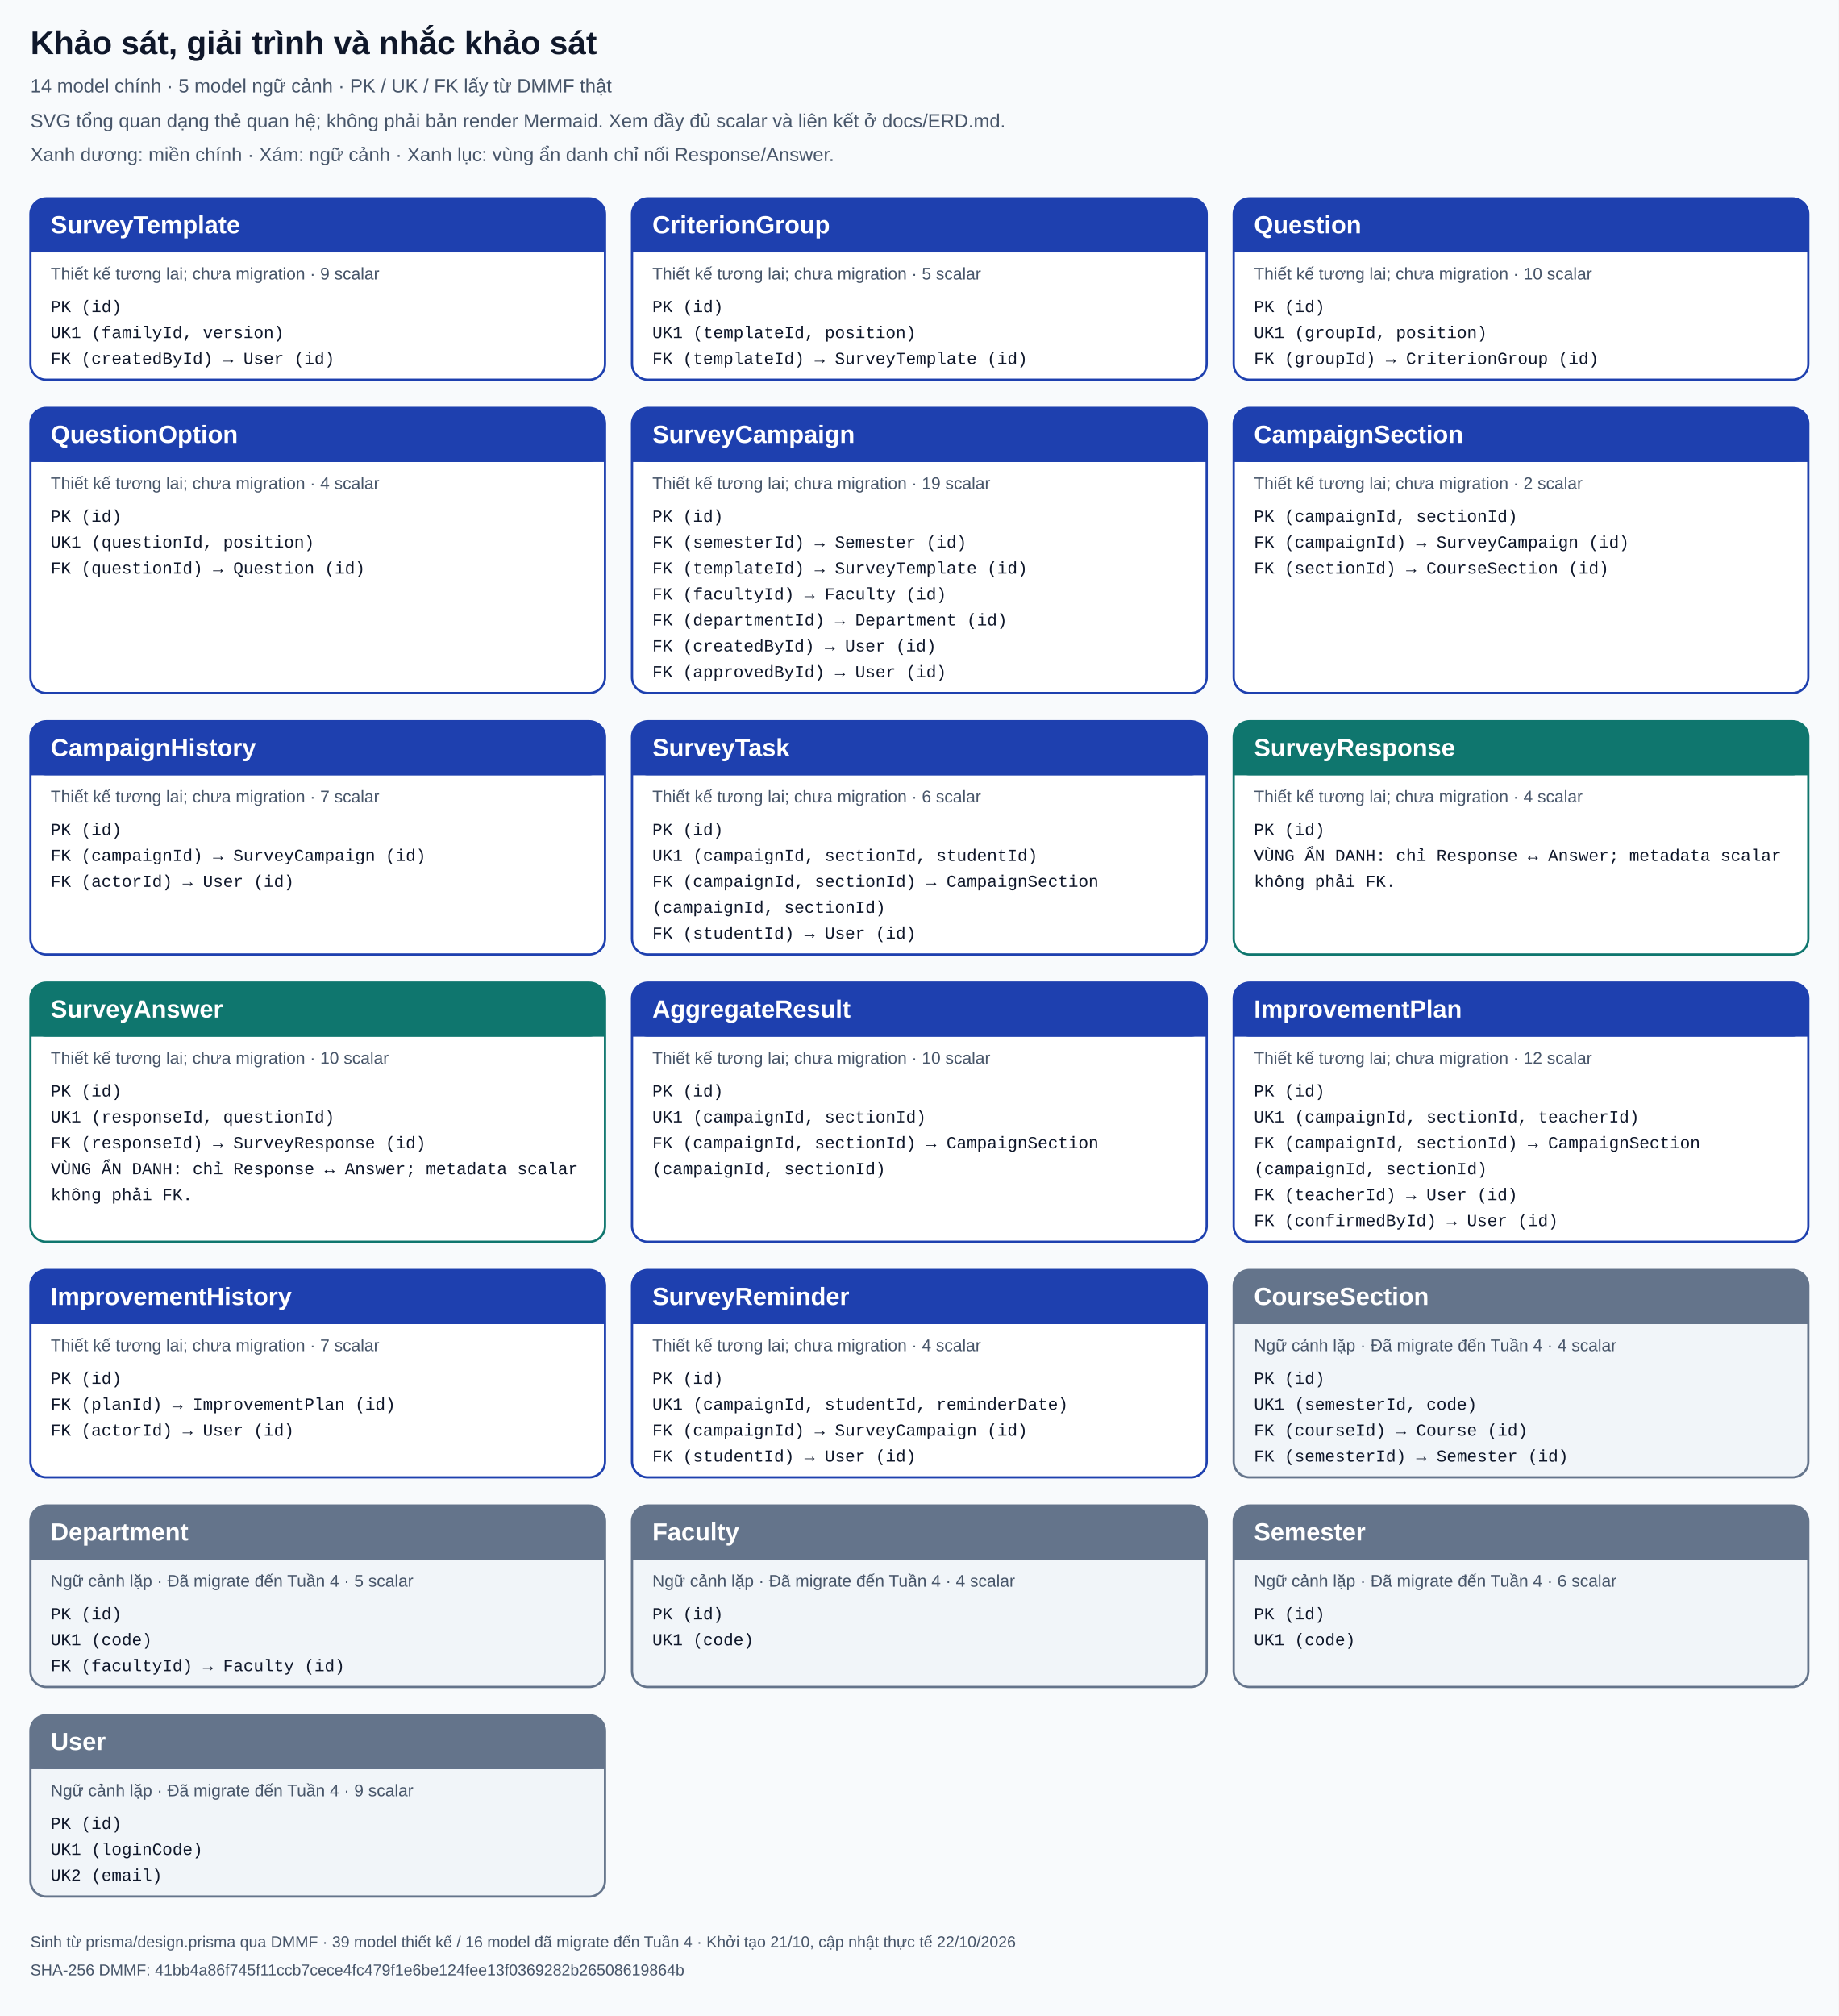
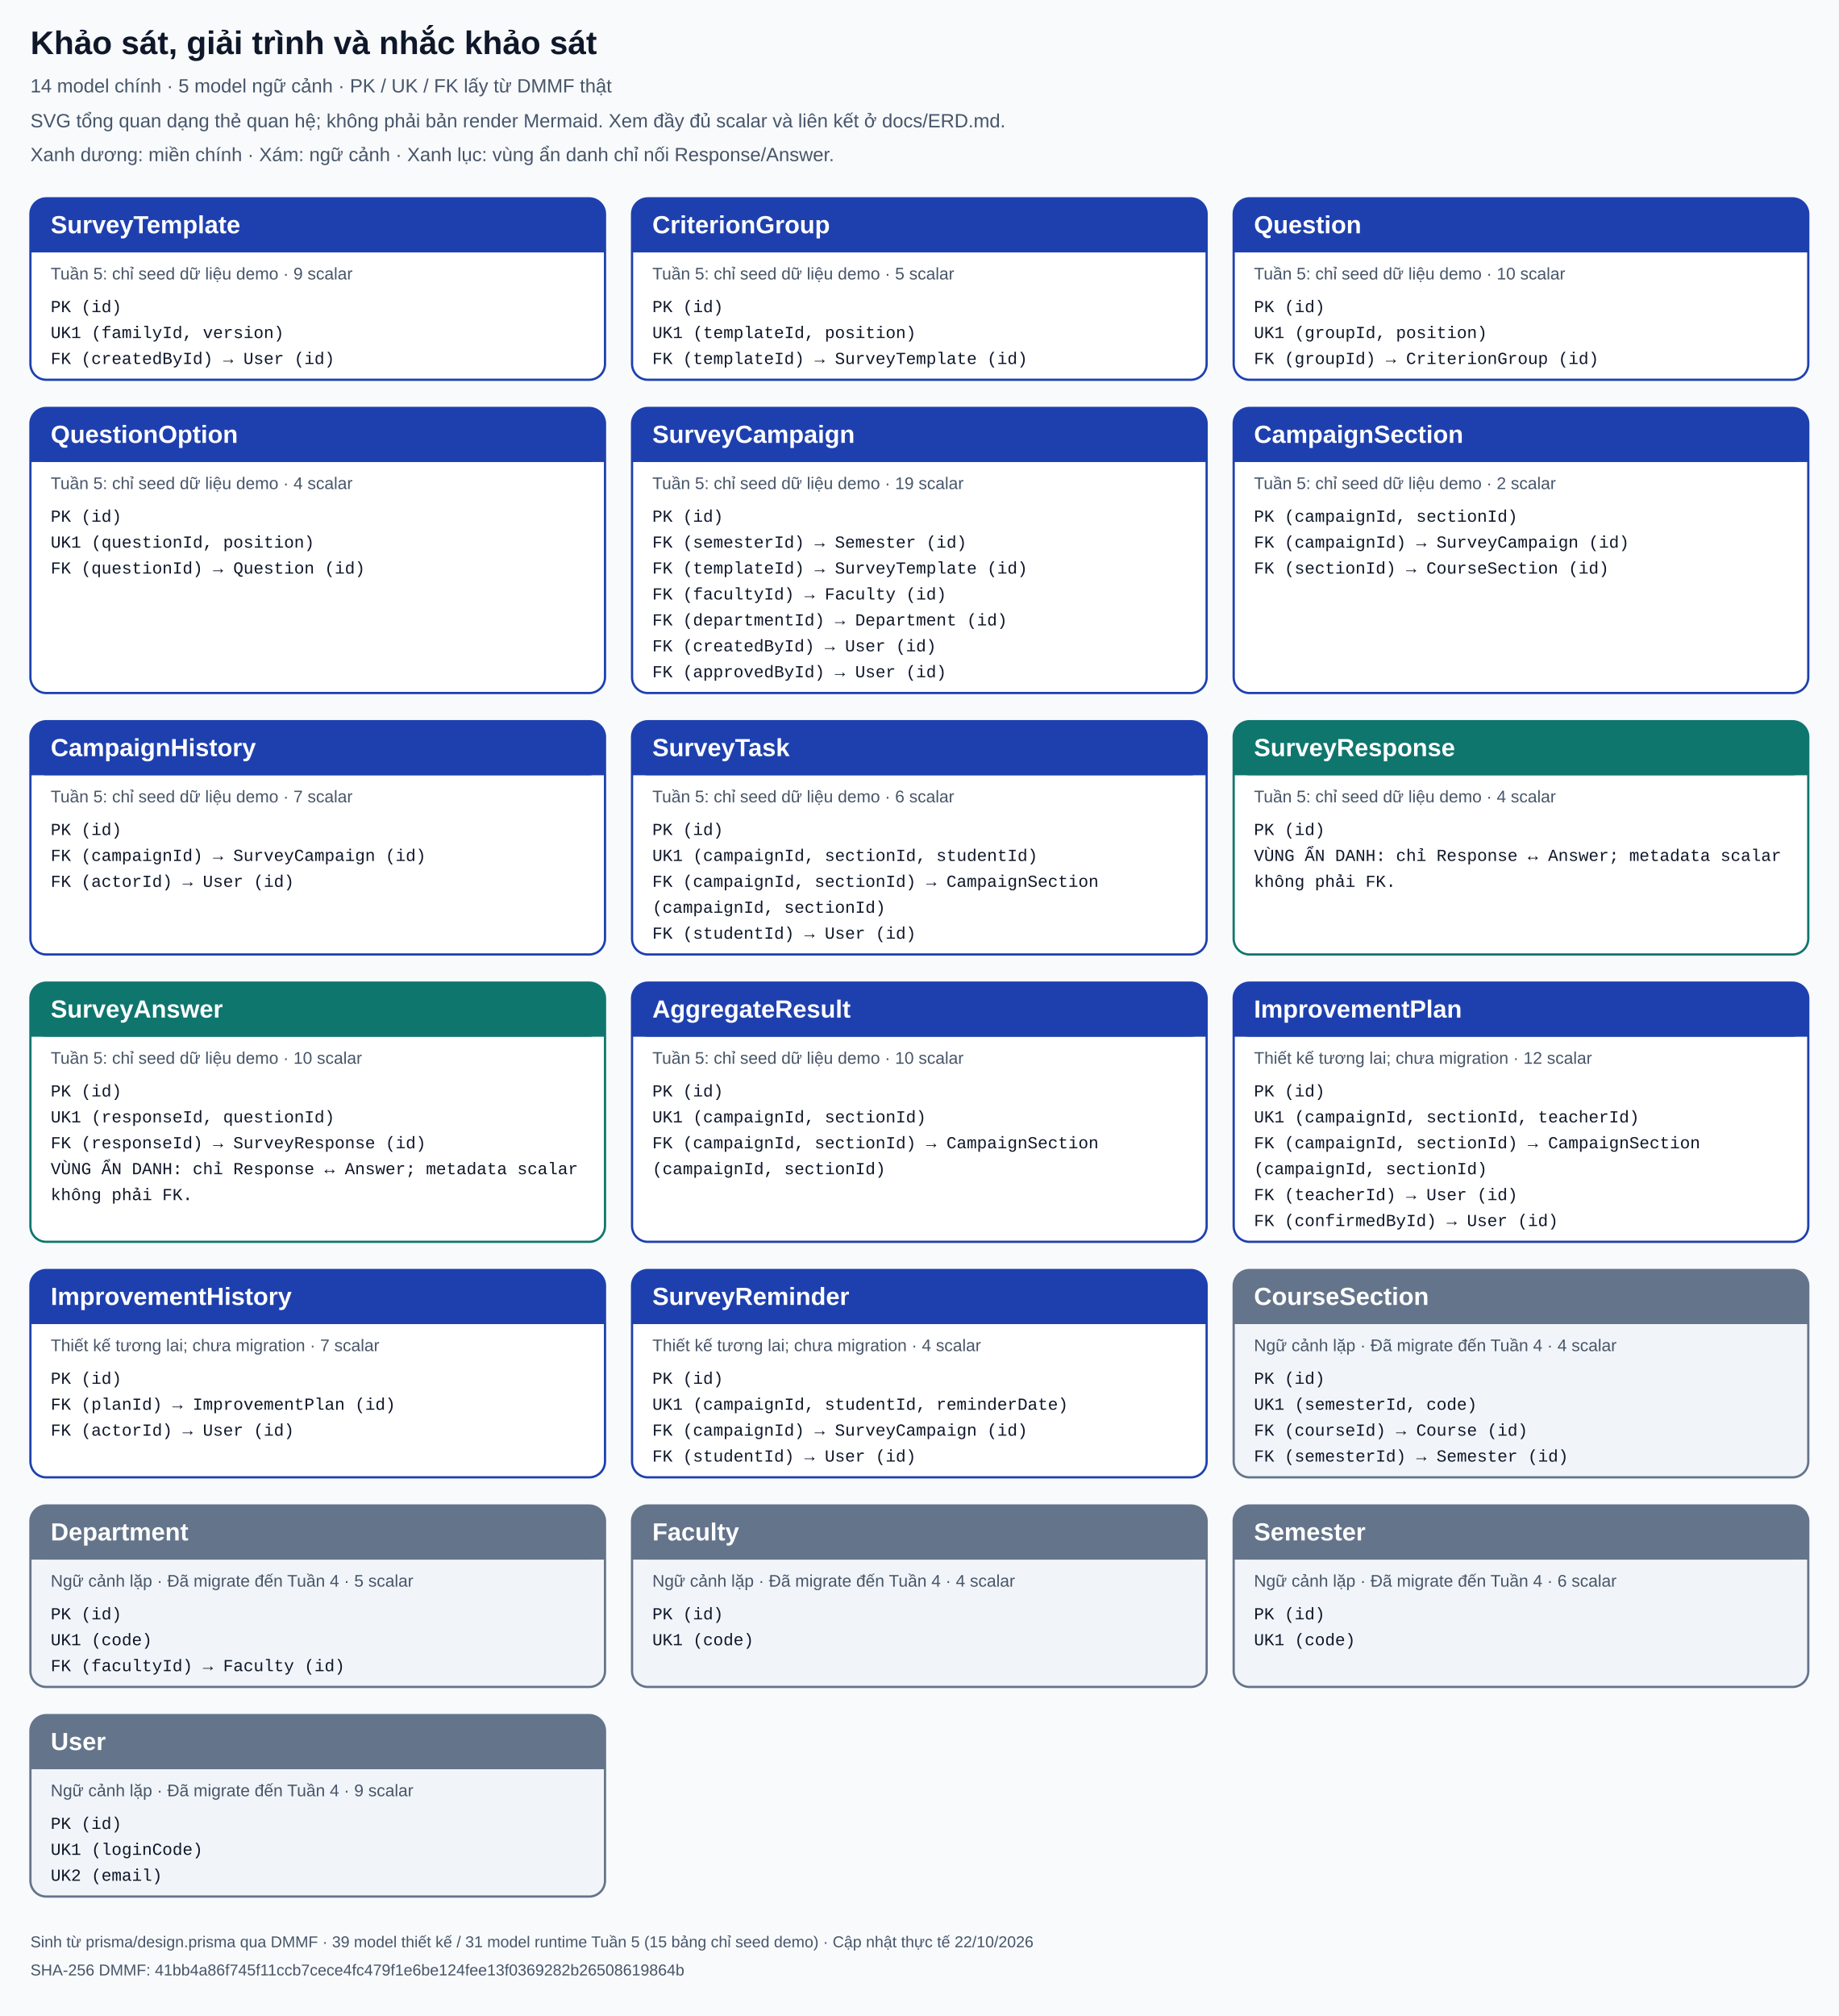
<svg xmlns="http://www.w3.org/2000/svg" width="1632" height="1789" viewBox="0 0 1632 1789" role="img" aria-labelledby="title description">
  <style>
    text {
      font-family: "Segoe UI", Arial, sans-serif;
      fill: #0f172a;
    }
    .heading {
      font-size: 29px;
      font-weight: 700;
    }
    .sub {
      font-size: 17px;
      fill: #475569;
    }
    .model {
      font-size: 22px;
      font-weight: 700;
      fill: #fff;
    }
    .meta {
      font-size: 15px;
      fill: #475569;
    }
    .field {
      font-size: 15px;
      font-family: Consolas, "Courier New", monospace;
    }
    .foot {
      font-size: 14px;
      fill: #475569;
    }
  </style>
  <rect width="1632" height="1789" fill="#f8fafc" />
  <text x="27" y="48" class="heading">
    Khảo sát, giải trình và nhắc khảo sát
  </text>
  <text x="27" y="82" class="sub">
    14 model chính · 5 model ngữ cảnh · PK / UK / FK lấy từ DMMF thật
  </text>
  <text x="27" y="113" class="sub">
    SVG tổng quan dạng thẻ quan hệ; không phải bản render Mermaid. Xem đầy đủ
    scalar và liên kết ở docs/ERD.md.
  </text>
  <text x="27" y="143" class="sub">
    Xanh dương: miền chính · Xám: ngữ cảnh · Xanh lục: vùng ẩn danh chỉ nối
    Response/Answer.
  </text>
  <g aria-label="SurveyTemplate">
    <rect x="27" y="176" width="510" height="161" rx="14" fill="#ffffff" stroke="#1e40af" stroke-width="2" />
    <rect x="27" y="176" width="510" height="48" rx="14" fill="#1e40af" />
    <rect x="27" y="204" width="510" height="20" fill="#1e40af" />
    <text x="45" y="207" class="model">SurveyTemplate</text>
    <text x="45" y="248" class="meta">
-       Thiết kế tương lai; chưa migration · 9 scalar
+       Tuần 5: chỉ seed dữ liệu demo · 9 scalar
    </text>
    <text x="45" y="277" class="field">PK (id)</text>
    <text x="45" y="300" class="field">UK1 (familyId, version)</text>
    <text x="45" y="323" class="field">FK (createdById) → User (id)</text>
  </g>
  <g aria-label="CriterionGroup">
    <rect x="561" y="176" width="510" height="161" rx="14" fill="#ffffff" stroke="#1e40af" stroke-width="2" />
    <rect x="561" y="176" width="510" height="48" rx="14" fill="#1e40af" />
    <rect x="561" y="204" width="510" height="20" fill="#1e40af" />
    <text x="579" y="207" class="model">CriterionGroup</text>
    <text x="579" y="248" class="meta">
-       Thiết kế tương lai; chưa migration · 5 scalar
+       Tuần 5: chỉ seed dữ liệu demo · 5 scalar
    </text>
    <text x="579" y="277" class="field">PK (id)</text>
    <text x="579" y="300" class="field">UK1 (templateId, position)</text>
    <text x="579" y="323" class="field">
      FK (templateId) → SurveyTemplate (id)
    </text>
  </g>
  <g aria-label="Question">
    <rect x="1095" y="176" width="510" height="161" rx="14" fill="#ffffff" stroke="#1e40af" stroke-width="2" />
    <rect x="1095" y="176" width="510" height="48" rx="14" fill="#1e40af" />
    <rect x="1095" y="204" width="510" height="20" fill="#1e40af" />
    <text x="1113" y="207" class="model">Question</text>
    <text x="1113" y="248" class="meta">
-       Thiết kế tương lai; chưa migration · 10 scalar
+       Tuần 5: chỉ seed dữ liệu demo · 10 scalar
    </text>
    <text x="1113" y="277" class="field">PK (id)</text>
    <text x="1113" y="300" class="field">UK1 (groupId, position)</text>
    <text x="1113" y="323" class="field">
      FK (groupId) → CriterionGroup (id)
    </text>
  </g>
  <g aria-label="QuestionOption">
    <rect x="27" y="362" width="510" height="253" rx="14" fill="#ffffff" stroke="#1e40af" stroke-width="2" />
    <rect x="27" y="362" width="510" height="48" rx="14" fill="#1e40af" />
    <rect x="27" y="390" width="510" height="20" fill="#1e40af" />
    <text x="45" y="393" class="model">QuestionOption</text>
    <text x="45" y="434" class="meta">
-       Thiết kế tương lai; chưa migration · 4 scalar
+       Tuần 5: chỉ seed dữ liệu demo · 4 scalar
    </text>
    <text x="45" y="463" class="field">PK (id)</text>
    <text x="45" y="486" class="field">UK1 (questionId, position)</text>
    <text x="45" y="509" class="field">FK (questionId) → Question (id)</text>
  </g>
  <g aria-label="SurveyCampaign">
    <rect x="561" y="362" width="510" height="253" rx="14" fill="#ffffff" stroke="#1e40af" stroke-width="2" />
    <rect x="561" y="362" width="510" height="48" rx="14" fill="#1e40af" />
    <rect x="561" y="390" width="510" height="20" fill="#1e40af" />
    <text x="579" y="393" class="model">SurveyCampaign</text>
    <text x="579" y="434" class="meta">
-       Thiết kế tương lai; chưa migration · 19 scalar
+       Tuần 5: chỉ seed dữ liệu demo · 19 scalar
    </text>
    <text x="579" y="463" class="field">PK (id)</text>
    <text x="579" y="486" class="field">FK (semesterId) → Semester (id)</text>
    <text x="579" y="509" class="field">
      FK (templateId) → SurveyTemplate (id)
    </text>
    <text x="579" y="532" class="field">FK (facultyId) → Faculty (id)</text>
    <text x="579" y="555" class="field">
      FK (departmentId) → Department (id)
    </text>
    <text x="579" y="578" class="field">FK (createdById) → User (id)</text>
    <text x="579" y="601" class="field">FK (approvedById) → User (id)</text>
  </g>
  <g aria-label="CampaignSection">
    <rect x="1095" y="362" width="510" height="253" rx="14" fill="#ffffff" stroke="#1e40af" stroke-width="2" />
    <rect x="1095" y="362" width="510" height="48" rx="14" fill="#1e40af" />
    <rect x="1095" y="390" width="510" height="20" fill="#1e40af" />
    <text x="1113" y="393" class="model">CampaignSection</text>
    <text x="1113" y="434" class="meta">
-       Thiết kế tương lai; chưa migration · 2 scalar
+       Tuần 5: chỉ seed dữ liệu demo · 2 scalar
    </text>
    <text x="1113" y="463" class="field">PK (campaignId, sectionId)</text>
    <text x="1113" y="486" class="field">
      FK (campaignId) → SurveyCampaign (id)
    </text>
    <text x="1113" y="509" class="field">
      FK (sectionId) → CourseSection (id)
    </text>
  </g>
  <g aria-label="CampaignHistory">
    <rect x="27" y="640" width="510" height="207" rx="14" fill="#ffffff" stroke="#1e40af" stroke-width="2" />
    <rect x="27" y="640" width="510" height="48" rx="14" fill="#1e40af" />
    <rect x="27" y="668" width="510" height="20" fill="#1e40af" />
    <text x="45" y="671" class="model">CampaignHistory</text>
    <text x="45" y="712" class="meta">
-       Thiết kế tương lai; chưa migration · 7 scalar
+       Tuần 5: chỉ seed dữ liệu demo · 7 scalar
    </text>
    <text x="45" y="741" class="field">PK (id)</text>
    <text x="45" y="764" class="field">
      FK (campaignId) → SurveyCampaign (id)
    </text>
    <text x="45" y="787" class="field">FK (actorId) → User (id)</text>
  </g>
  <g aria-label="SurveyTask">
    <rect x="561" y="640" width="510" height="207" rx="14" fill="#ffffff" stroke="#1e40af" stroke-width="2" />
    <rect x="561" y="640" width="510" height="48" rx="14" fill="#1e40af" />
    <rect x="561" y="668" width="510" height="20" fill="#1e40af" />
    <text x="579" y="671" class="model">SurveyTask</text>
    <text x="579" y="712" class="meta">
-       Thiết kế tương lai; chưa migration · 6 scalar
+       Tuần 5: chỉ seed dữ liệu demo · 6 scalar
    </text>
    <text x="579" y="741" class="field">PK (id)</text>
    <text x="579" y="764" class="field">
      UK1 (campaignId, sectionId, studentId)
    </text>
    <text x="579" y="787" class="field">
      FK (campaignId, sectionId) → CampaignSection
    </text>
    <text x="579" y="810" class="field">(campaignId, sectionId)</text>
    <text x="579" y="833" class="field">FK (studentId) → User (id)</text>
  </g>
  <g aria-label="SurveyResponse">
    <rect x="1095" y="640" width="510" height="207" rx="14" fill="#ffffff" stroke="#0f766e" stroke-width="2" />
    <rect x="1095" y="640" width="510" height="48" rx="14" fill="#0f766e" />
    <rect x="1095" y="668" width="510" height="20" fill="#0f766e" />
    <text x="1113" y="671" class="model">SurveyResponse</text>
    <text x="1113" y="712" class="meta">
-       Thiết kế tương lai; chưa migration · 4 scalar
+       Tuần 5: chỉ seed dữ liệu demo · 4 scalar
    </text>
    <text x="1113" y="741" class="field">PK (id)</text>
    <text x="1113" y="764" class="field">
      VÙNG ẨN DANH: chỉ Response ↔ Answer; metadata scalar
    </text>
    <text x="1113" y="787" class="field">không phải FK.</text>
  </g>
  <g aria-label="SurveyAnswer">
    <rect x="27" y="872" width="510" height="230" rx="14" fill="#ffffff" stroke="#0f766e" stroke-width="2" />
    <rect x="27" y="872" width="510" height="48" rx="14" fill="#0f766e" />
    <rect x="27" y="900" width="510" height="20" fill="#0f766e" />
    <text x="45" y="903" class="model">SurveyAnswer</text>
    <text x="45" y="944" class="meta">
-       Thiết kế tương lai; chưa migration · 10 scalar
+       Tuần 5: chỉ seed dữ liệu demo · 10 scalar
    </text>
    <text x="45" y="973" class="field">PK (id)</text>
    <text x="45" y="996" class="field">UK1 (responseId, questionId)</text>
    <text x="45" y="1019" class="field">
      FK (responseId) → SurveyResponse (id)
    </text>
    <text x="45" y="1042" class="field">
      VÙNG ẨN DANH: chỉ Response ↔ Answer; metadata scalar
    </text>
    <text x="45" y="1065" class="field">không phải FK.</text>
  </g>
  <g aria-label="AggregateResult">
    <rect x="561" y="872" width="510" height="230" rx="14" fill="#ffffff" stroke="#1e40af" stroke-width="2" />
    <rect x="561" y="872" width="510" height="48" rx="14" fill="#1e40af" />
    <rect x="561" y="900" width="510" height="20" fill="#1e40af" />
    <text x="579" y="903" class="model">AggregateResult</text>
    <text x="579" y="944" class="meta">
-       Thiết kế tương lai; chưa migration · 10 scalar
+       Tuần 5: chỉ seed dữ liệu demo · 10 scalar
    </text>
    <text x="579" y="973" class="field">PK (id)</text>
    <text x="579" y="996" class="field">UK1 (campaignId, sectionId)</text>
    <text x="579" y="1019" class="field">
      FK (campaignId, sectionId) → CampaignSection
    </text>
    <text x="579" y="1042" class="field">(campaignId, sectionId)</text>
  </g>
  <g aria-label="ImprovementPlan">
    <rect x="1095" y="872" width="510" height="230" rx="14" fill="#ffffff" stroke="#1e40af" stroke-width="2" />
    <rect x="1095" y="872" width="510" height="48" rx="14" fill="#1e40af" />
    <rect x="1095" y="900" width="510" height="20" fill="#1e40af" />
    <text x="1113" y="903" class="model">ImprovementPlan</text>
    <text x="1113" y="944" class="meta">
      Thiết kế tương lai; chưa migration · 12 scalar
    </text>
    <text x="1113" y="973" class="field">PK (id)</text>
    <text x="1113" y="996" class="field">
      UK1 (campaignId, sectionId, teacherId)
    </text>
    <text x="1113" y="1019" class="field">
      FK (campaignId, sectionId) → CampaignSection
    </text>
    <text x="1113" y="1042" class="field">(campaignId, sectionId)</text>
    <text x="1113" y="1065" class="field">FK (teacherId) → User (id)</text>
    <text x="1113" y="1088" class="field">FK (confirmedById) → User (id)</text>
  </g>
  <g aria-label="ImprovementHistory">
    <rect x="27" y="1127" width="510" height="184" rx="14" fill="#ffffff" stroke="#1e40af" stroke-width="2" />
    <rect x="27" y="1127" width="510" height="48" rx="14" fill="#1e40af" />
    <rect x="27" y="1155" width="510" height="20" fill="#1e40af" />
    <text x="45" y="1158" class="model">ImprovementHistory</text>
    <text x="45" y="1199" class="meta">
      Thiết kế tương lai; chưa migration · 7 scalar
    </text>
    <text x="45" y="1228" class="field">PK (id)</text>
    <text x="45" y="1251" class="field">
      FK (planId) → ImprovementPlan (id)
    </text>
    <text x="45" y="1274" class="field">FK (actorId) → User (id)</text>
  </g>
  <g aria-label="SurveyReminder">
    <rect x="561" y="1127" width="510" height="184" rx="14" fill="#ffffff" stroke="#1e40af" stroke-width="2" />
    <rect x="561" y="1127" width="510" height="48" rx="14" fill="#1e40af" />
    <rect x="561" y="1155" width="510" height="20" fill="#1e40af" />
    <text x="579" y="1158" class="model">SurveyReminder</text>
    <text x="579" y="1199" class="meta">
      Thiết kế tương lai; chưa migration · 4 scalar
    </text>
    <text x="579" y="1228" class="field">PK (id)</text>
    <text x="579" y="1251" class="field">
      UK1 (campaignId, studentId, reminderDate)
    </text>
    <text x="579" y="1274" class="field">
      FK (campaignId) → SurveyCampaign (id)
    </text>
    <text x="579" y="1297" class="field">FK (studentId) → User (id)</text>
  </g>
  <g aria-label="CourseSection">
    <rect x="1095" y="1127" width="510" height="184" rx="14" fill="#f1f5f9" stroke="#64748b" stroke-width="2" />
    <rect x="1095" y="1127" width="510" height="48" rx="14" fill="#64748b" />
    <rect x="1095" y="1155" width="510" height="20" fill="#64748b" />
    <text x="1113" y="1158" class="model">CourseSection</text>
    <text x="1113" y="1199" class="meta">
      Ngữ cảnh lặp · Đã migrate đến Tuần 4 · 4 scalar
    </text>
    <text x="1113" y="1228" class="field">PK (id)</text>
    <text x="1113" y="1251" class="field">UK1 (semesterId, code)</text>
    <text x="1113" y="1274" class="field">FK (courseId) → Course (id)</text>
    <text x="1113" y="1297" class="field">FK (semesterId) → Semester (id)</text>
  </g>
  <g aria-label="Department">
    <rect x="27" y="1336" width="510" height="161" rx="14" fill="#f1f5f9" stroke="#64748b" stroke-width="2" />
    <rect x="27" y="1336" width="510" height="48" rx="14" fill="#64748b" />
    <rect x="27" y="1364" width="510" height="20" fill="#64748b" />
    <text x="45" y="1367" class="model">Department</text>
    <text x="45" y="1408" class="meta">
      Ngữ cảnh lặp · Đã migrate đến Tuần 4 · 5 scalar
    </text>
    <text x="45" y="1437" class="field">PK (id)</text>
    <text x="45" y="1460" class="field">UK1 (code)</text>
    <text x="45" y="1483" class="field">FK (facultyId) → Faculty (id)</text>
  </g>
  <g aria-label="Faculty">
    <rect x="561" y="1336" width="510" height="161" rx="14" fill="#f1f5f9" stroke="#64748b" stroke-width="2" />
    <rect x="561" y="1336" width="510" height="48" rx="14" fill="#64748b" />
    <rect x="561" y="1364" width="510" height="20" fill="#64748b" />
    <text x="579" y="1367" class="model">Faculty</text>
    <text x="579" y="1408" class="meta">
      Ngữ cảnh lặp · Đã migrate đến Tuần 4 · 4 scalar
    </text>
    <text x="579" y="1437" class="field">PK (id)</text>
    <text x="579" y="1460" class="field">UK1 (code)</text>
  </g>
  <g aria-label="Semester">
    <rect x="1095" y="1336" width="510" height="161" rx="14" fill="#f1f5f9" stroke="#64748b" stroke-width="2" />
    <rect x="1095" y="1336" width="510" height="48" rx="14" fill="#64748b" />
    <rect x="1095" y="1364" width="510" height="20" fill="#64748b" />
    <text x="1113" y="1367" class="model">Semester</text>
    <text x="1113" y="1408" class="meta">
      Ngữ cảnh lặp · Đã migrate đến Tuần 4 · 6 scalar
    </text>
    <text x="1113" y="1437" class="field">PK (id)</text>
    <text x="1113" y="1460" class="field">UK1 (code)</text>
  </g>
  <g aria-label="User">
    <rect x="27" y="1522" width="510" height="161" rx="14" fill="#f1f5f9" stroke="#64748b" stroke-width="2" />
    <rect x="27" y="1522" width="510" height="48" rx="14" fill="#64748b" />
    <rect x="27" y="1550" width="510" height="20" fill="#64748b" />
    <text x="45" y="1553" class="model">User</text>
    <text x="45" y="1594" class="meta">
      Ngữ cảnh lặp · Đã migrate đến Tuần 4 · 9 scalar
    </text>
    <text x="45" y="1623" class="field">PK (id)</text>
    <text x="45" y="1646" class="field">UK1 (loginCode)</text>
    <text x="45" y="1669" class="field">UK2 (email)</text>
  </g>
  <text x="27" y="1728" class="foot">
-     Sinh từ prisma/design.prisma qua DMMF · 39 model thiết kế / 16 model đã
-     migrate đến Tuần 4 · Khởi tạo 21/10, cập nhật thực tế 22/10/2026
+     Sinh từ prisma/design.prisma qua DMMF · 39 model thiết kế / 31 model runtime
+     Tuần 5 (15 bảng chỉ seed demo) · Cập nhật thực tế 22/10/2026
  </text>
  <text x="27" y="1753" class="foot">
    SHA-256 DMMF:
    41bb4a86f745f11ccb7cece4fc479f1e6be124fee13f0369282b26508619864b
  </text>
</svg>
